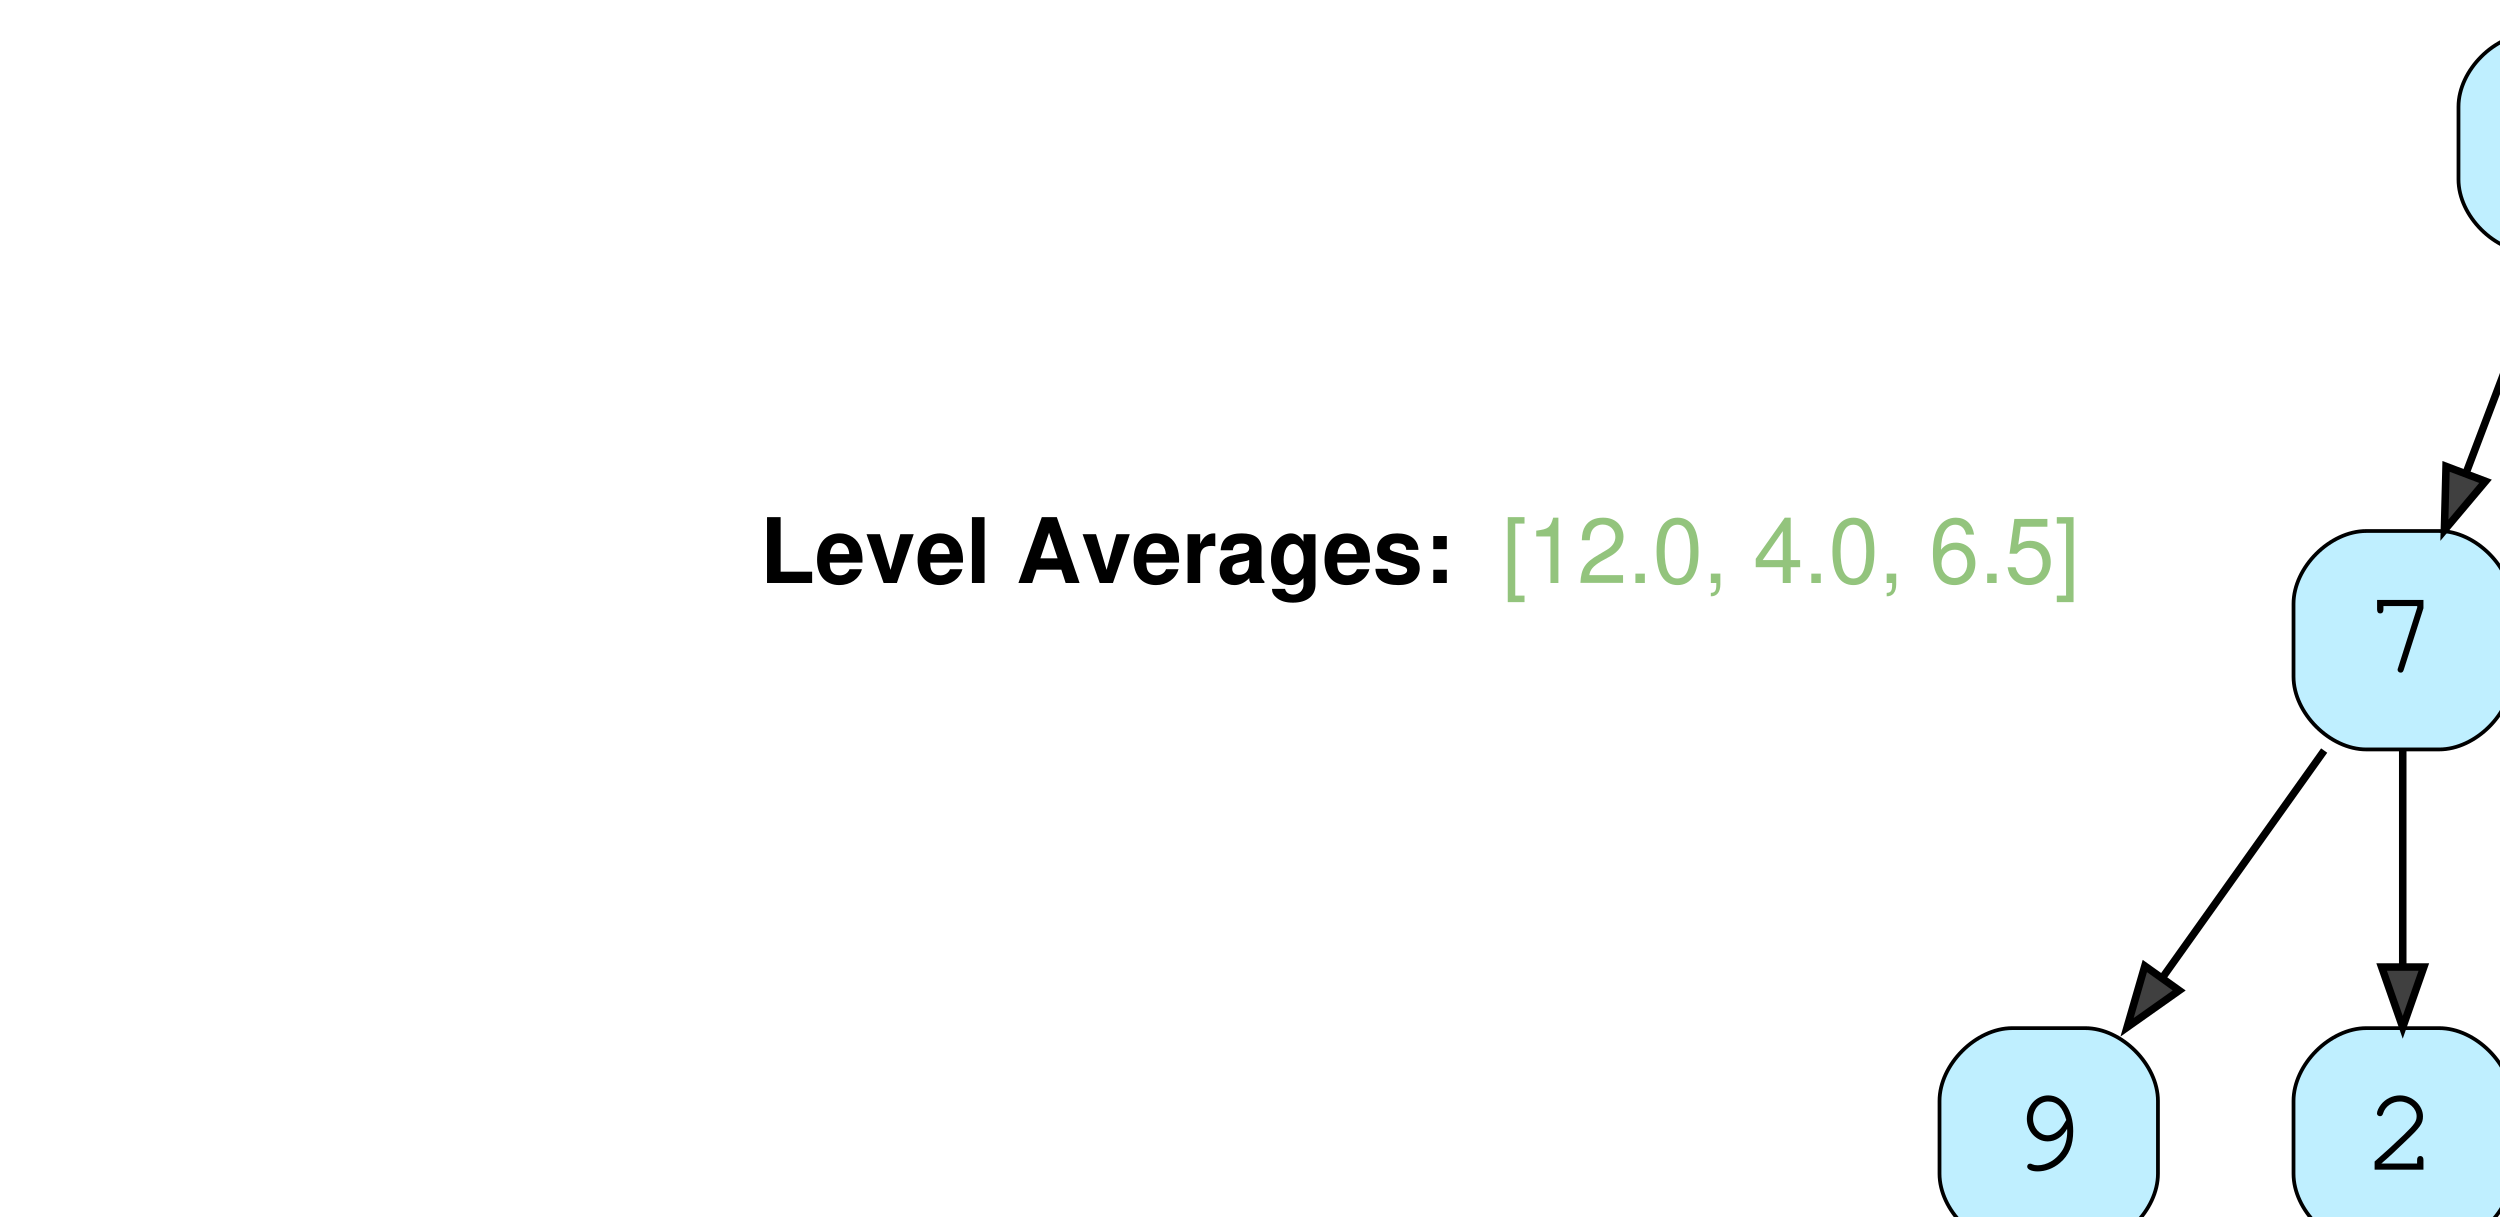
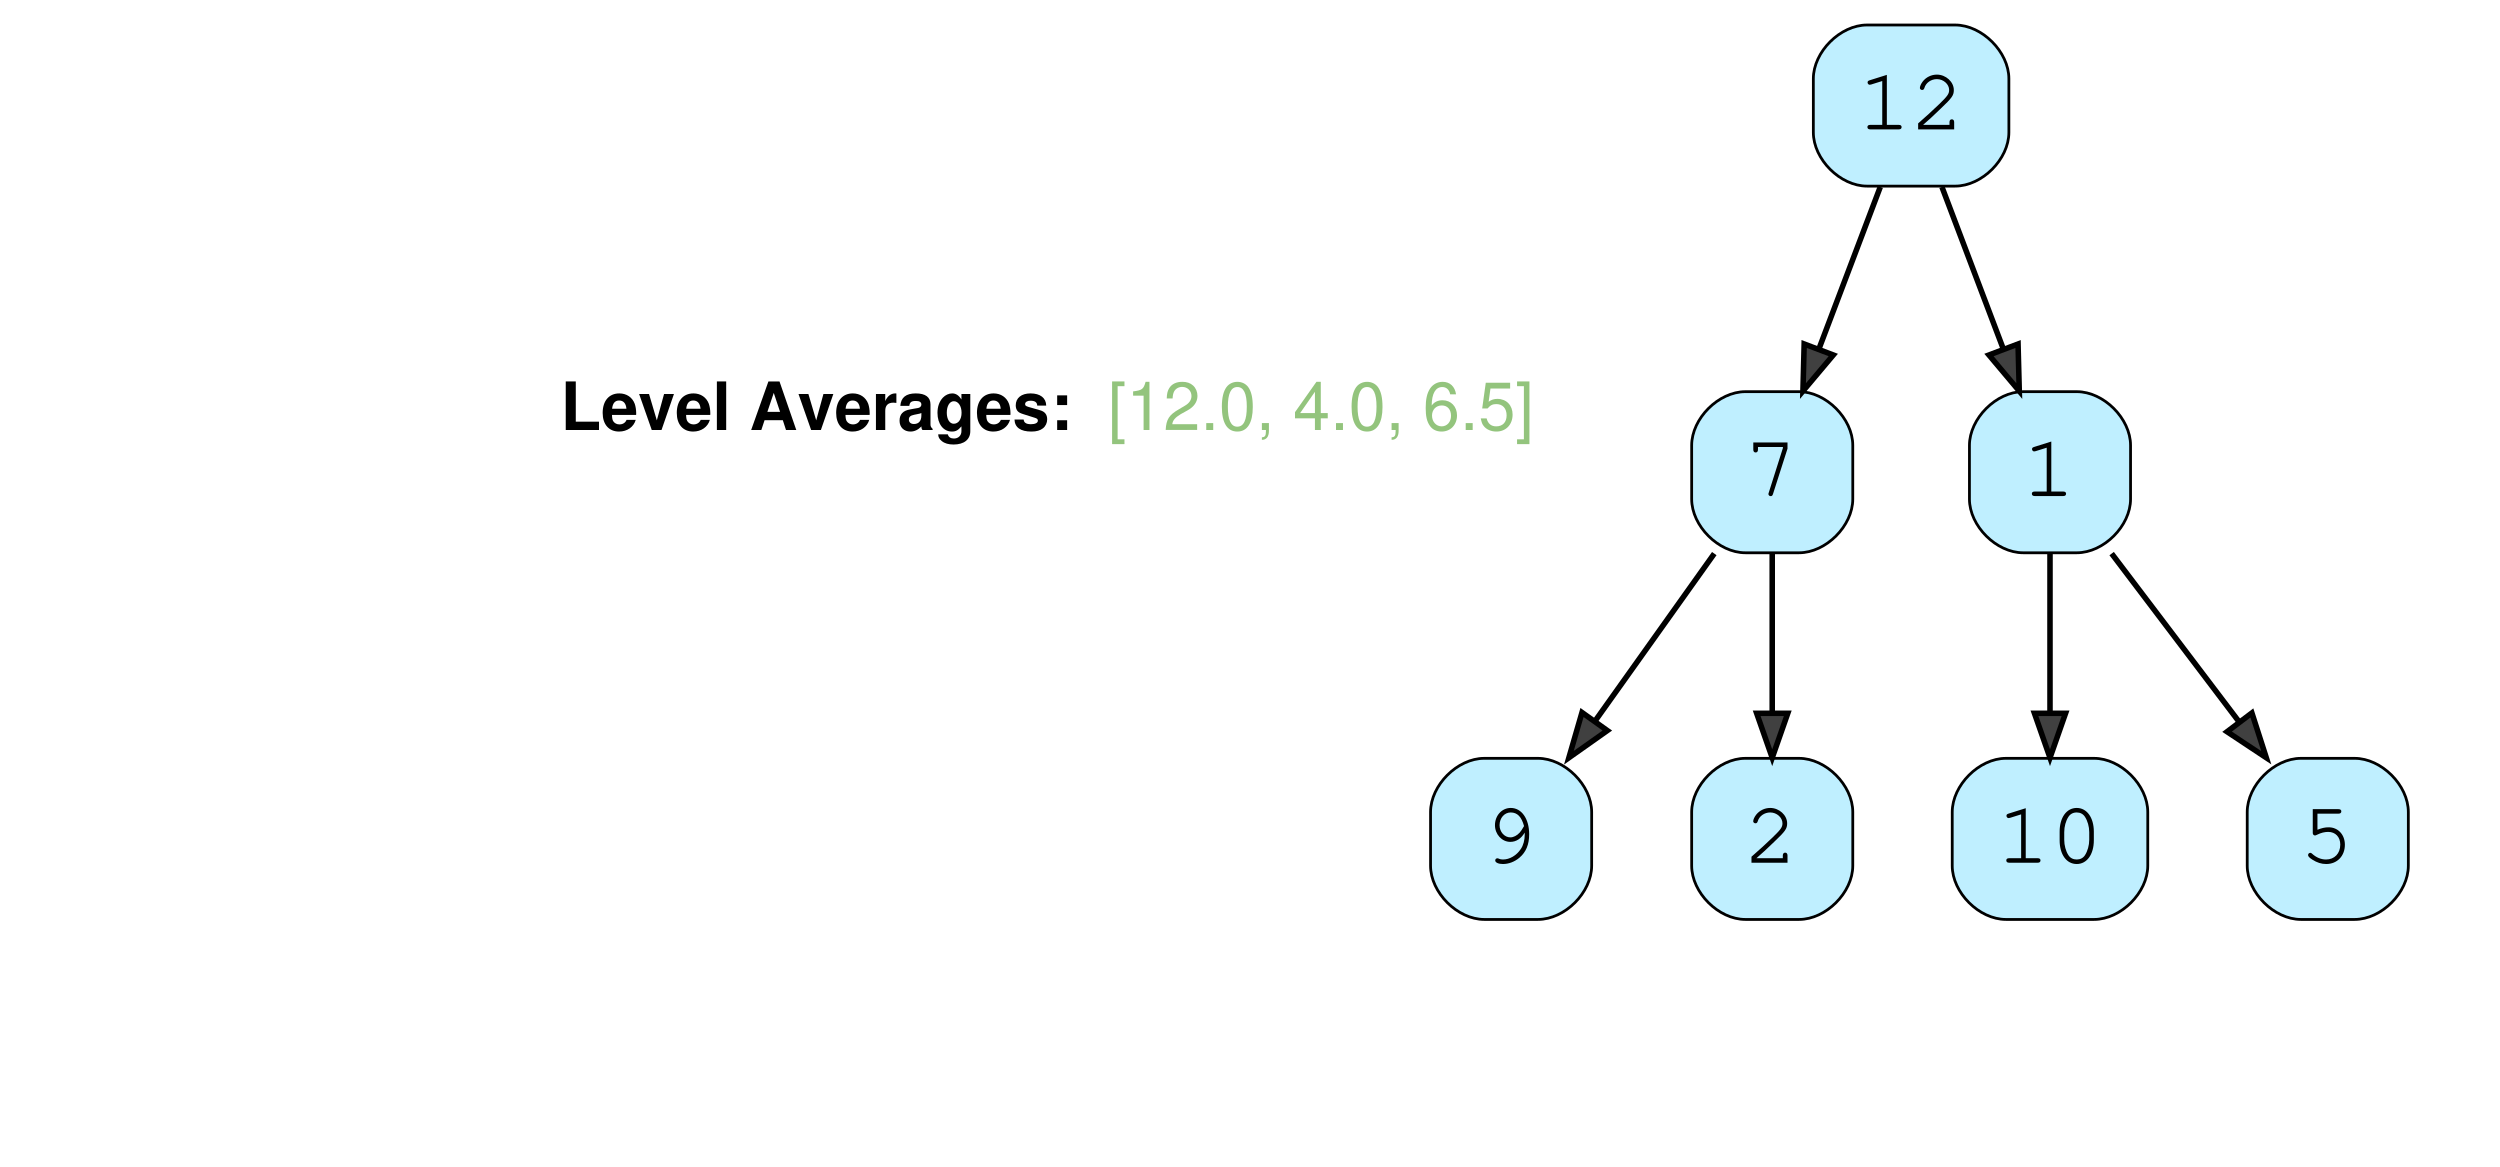
- <svg xmlns="http://www.w3.org/2000/svg" version="1.1" width="600" height="280" viewbox="0 0 600 280" xml:space="preserve" style="width:100%;height:auto">
+ <svg xmlns="http://www.w3.org/2000/svg" version="1.1" width="600" height="280" viewBox="0 0 600 280" xml:space="preserve" style="width:100%;height:auto;background:#fff">
  <defs />
  <g transform="translate(195.87 99.61)">
    <text font-family="helvetica" font-size="16" font-weight="normal" style="stroke:none;stroke-width:1;stroke-dasharray:none;stroke-linecap:butt;stroke-linejoin:miter;stroke-miterlimit:10;fill:#000000;fill-rule:nonzero;opacity:1">
      <tspan x="-61.37" y="3.59" font-family="helvetica" font-size="16" font-weight="bold" style="stroke:none;stroke-width:0;stroke-dasharray:none;stroke-linecap:butt;stroke-linejoin:miter;stroke-miterlimit:4;fill:#000000;opacity:1">L</tspan>
      <tspan x="-51.59" y="3.59" font-family="helvetica" font-size="16" font-weight="bold" style="stroke:none;stroke-width:0;stroke-dasharray:none;stroke-linecap:butt;stroke-linejoin:miter;stroke-miterlimit:4;fill:#000000;opacity:1">e</tspan>
      <tspan x="-42.7" y="3.59" font-family="helvetica" font-size="16" font-weight="bold" style="stroke:none;stroke-width:0;stroke-dasharray:none;stroke-linecap:butt;stroke-linejoin:miter;stroke-miterlimit:4;fill:#000000;opacity:1">v</tspan>
      <tspan x="-33.8" y="3.59" font-family="helvetica" font-size="16" font-weight="bold" style="stroke:none;stroke-width:0;stroke-dasharray:none;stroke-linecap:butt;stroke-linejoin:miter;stroke-miterlimit:4;fill:#000000;opacity:1">e</tspan>
      <tspan x="-24.9" y="3.59" font-family="helvetica" font-size="16" font-weight="bold" style="stroke:none;stroke-width:0;stroke-dasharray:none;stroke-linecap:butt;stroke-linejoin:miter;stroke-miterlimit:4;fill:#000000;opacity:1">l</tspan>
      <tspan x="-20.45" y="3.59" font-family="helvetica" font-size="16" font-weight="bold" style="stroke:none;stroke-width:0;stroke-dasharray:none;stroke-linecap:butt;stroke-linejoin:miter;stroke-miterlimit:4;fill:#000000;opacity:1"> </tspan>
      <tspan x="-16.01" y="3.59" font-family="helvetica" font-size="16" font-weight="bold" style="stroke:none;stroke-width:0;stroke-dasharray:none;stroke-linecap:butt;stroke-linejoin:miter;stroke-miterlimit:4;fill:#000000;opacity:1">A</tspan>
      <tspan x="-4.45" y="3.59" font-family="helvetica" font-size="16" font-weight="bold" style="stroke:none;stroke-width:0;stroke-dasharray:none;stroke-linecap:butt;stroke-linejoin:miter;stroke-miterlimit:4;fill:#000000;opacity:1">v</tspan>
      <tspan x="4.45" y="3.59" font-family="helvetica" font-size="16" font-weight="bold" style="stroke:none;stroke-width:0;stroke-dasharray:none;stroke-linecap:butt;stroke-linejoin:miter;stroke-miterlimit:4;fill:#000000;opacity:1">e</tspan>
      <tspan x="13.34" y="3.59" font-family="helvetica" font-size="16" font-weight="bold" style="stroke:none;stroke-width:0;stroke-dasharray:none;stroke-linecap:butt;stroke-linejoin:miter;stroke-miterlimit:4;fill:#000000;opacity:1">r</tspan>
      <tspan x="19.57" y="3.59" font-family="helvetica" font-size="16" font-weight="bold" style="stroke:none;stroke-width:0;stroke-dasharray:none;stroke-linecap:butt;stroke-linejoin:miter;stroke-miterlimit:4;fill:#000000;opacity:1">a</tspan>
      <tspan x="28.47" y="3.59" font-family="helvetica" font-size="16" font-weight="bold" style="stroke:none;stroke-width:0;stroke-dasharray:none;stroke-linecap:butt;stroke-linejoin:miter;stroke-miterlimit:4;fill:#000000;opacity:1">g</tspan>
      <tspan x="38.24" y="3.59" font-family="helvetica" font-size="16" font-weight="bold" style="stroke:none;stroke-width:0;stroke-dasharray:none;stroke-linecap:butt;stroke-linejoin:miter;stroke-miterlimit:4;fill:#000000;opacity:1">e</tspan>
      <tspan x="47.14" y="3.59" font-family="helvetica" font-size="16" font-weight="bold" style="stroke:none;stroke-width:0;stroke-dasharray:none;stroke-linecap:butt;stroke-linejoin:miter;stroke-miterlimit:4;fill:#000000;opacity:1">s</tspan>
      <tspan x="56.04" y="3.59" font-family="helvetica" font-size="16" font-weight="bold" style="stroke:none;stroke-width:0;stroke-dasharray:none;stroke-linecap:butt;stroke-linejoin:miter;stroke-miterlimit:4;fill:#000000;opacity:1">:</tspan>
    </text>
  </g>
  <g style="stroke:none;stroke-width:1;stroke-dasharray:none;stroke-linecap:butt;stroke-linejoin:miter;stroke-miterlimit:10;fill:none;fill-rule:nonzero;opacity:1" transform="translate(338 -2.4868995751603507e-12)">
    <path d="M 78.568 -132.5 C 78.568 -132.5 94.432 -132.5 94.432 -132.5 C 99.265 -132.5 104.098 -137.333 104.098 -142.167 C 104.098 -142.167 104.098 -151.833 104.098 -151.833 C 104.098 -156.667 99.265 -161.5 94.432 -161.5 C 94.432 -161.5 78.568 -161.5 78.568 -161.5 C 73.735 -161.5 68.902 -156.667 68.902 -151.833 C 68.902 -151.833 68.902 -142.167 68.902 -142.167 C 68.902 -137.333 73.735 -132.5 78.568 -132.5" style="stroke:#000000;stroke-width:0.5;stroke-dasharray:none;stroke-linecap:butt;stroke-linejoin:miter;stroke-miterlimit:10;fill:#bfefff;fill-rule:nonzero;opacity:1" transform=" matrix(1.333333 0 0 1.333333 5.333333 221.3333) " stroke-linecap="round" />
    <g transform=" matrix(1.333333 0 0 1.333333 5.333333 221.3333) ">
      <text font-family="Courier,monospace" font-size="16" font-weight="normal" style="stroke:none;stroke-width:1;stroke-dasharray:none;stroke-linecap:butt;stroke-linejoin:miter;stroke-miterlimit:10;fill:#000000;fill-rule:nonzero;opacity:1">
        <tspan x="76.9" y="-142.71" fill="#000000">12</tspan>
      </text>
    </g>
    <path d="M 56.667 -66.5 C 56.667 -66.5 66.333 -66.5 66.333 -66.5 C 71.167 -66.5 76 -71.333 76 -76.167 C 76 -76.167 76 -85.833 76 -85.833 C 76 -90.667 71.167 -95.5 66.333 -95.5 C 66.333 -95.5 56.667 -95.5 56.667 -95.5 C 51.833 -95.5 47 -90.667 47 -85.833 C 47 -85.833 47 -76.167 47 -76.167 C 47 -71.333 51.833 -66.5 56.667 -66.5" style="stroke:#000000;stroke-width:0.5;stroke-dasharray:none;stroke-linecap:butt;stroke-linejoin:miter;stroke-miterlimit:10;fill:#bfefff;fill-rule:nonzero;opacity:1" transform=" matrix(1.333333 0 0 1.333333 5.333333 221.3333) " stroke-linecap="round" />
    <g transform=" matrix(1.333333 0 0 1.333333 5.333333 221.3333) ">
      <text font-family="Courier,monospace" font-size="16" font-weight="normal" style="stroke:none;stroke-width:1;stroke-dasharray:none;stroke-linecap:butt;stroke-linejoin:miter;stroke-miterlimit:10;fill:#000000;fill-rule:nonzero;opacity:1">
        <tspan x="56.5" y="-76.71" fill="#000000">7</tspan>
      </text>
    </g>
    <path d="M 80.952 -132.352 C 77.715 -123.808 73.567 -112.856 69.933 -103.263" style="stroke:#000000;stroke-width:1;stroke-dasharray:none;stroke-linecap:butt;stroke-linejoin:miter;stroke-miterlimit:10;fill:none;fill-rule:nonzero;opacity:1" transform=" matrix(1.333333 0 0 1.333333 5.333333 221.3333) " stroke-linecap="round" />
    <polygon points="72.49,-102.1 67.03,-95.61 67.25,-104.08 72.49,-102.1 " style="stroke:#000000;stroke-width:1;stroke-dasharray:none;stroke-linecap:butt;stroke-linejoin:miter;stroke-miterlimit:10;fill:#404040;fill-rule:nonzero;opacity:1" transform="  matrix(1.333333 0 0 1.333333 5.333333 221.3333) " />
    <path d="M 106.667 -66.5 C 106.667 -66.5 116.333 -66.5 116.333 -66.5 C 121.167 -66.5 126 -71.333 126 -76.167 C 126 -76.167 126 -85.833 126 -85.833 C 126 -90.667 121.167 -95.5 116.333 -95.5 C 116.333 -95.5 106.667 -95.5 106.667 -95.5 C 101.833 -95.5 97 -90.667 97 -85.833 C 97 -85.833 97 -76.167 97 -76.167 C 97 -71.333 101.833 -66.5 106.667 -66.5" style="stroke:#000000;stroke-width:0.5;stroke-dasharray:none;stroke-linecap:butt;stroke-linejoin:miter;stroke-miterlimit:10;fill:#bfefff;fill-rule:nonzero;opacity:1" transform=" matrix(1.333333 0 0 1.333333 5.333333 221.3333) " stroke-linecap="round" />
    <g transform=" matrix(1.333333 0 0 1.333333 5.333333 221.3333) ">
      <text font-family="Courier,monospace" font-size="16" font-weight="normal" style="stroke:none;stroke-width:1;stroke-dasharray:none;stroke-linecap:butt;stroke-linejoin:miter;stroke-miterlimit:10;fill:#000000;fill-rule:nonzero;opacity:1">
        <tspan x="106.5" y="-76.71" fill="#000000">1</tspan>
      </text>
    </g>
    <path d="M 92.048 -132.352 C 95.285 -123.808 99.433 -112.856 103.067 -103.263" style="stroke:#000000;stroke-width:1;stroke-dasharray:none;stroke-linecap:butt;stroke-linejoin:miter;stroke-miterlimit:10;fill:none;fill-rule:nonzero;opacity:1" transform=" matrix(1.333333 0 0 1.333333 5.333333 221.3333) " stroke-linecap="round" />
    <polygon points="105.75,-104.08 105.97,-95.61 100.51,-102.1 105.75,-104.08 " style="stroke:#000000;stroke-width:1;stroke-dasharray:none;stroke-linecap:butt;stroke-linejoin:miter;stroke-miterlimit:10;fill:#404040;fill-rule:nonzero;opacity:1" transform="  matrix(1.333333 0 0 1.333333 5.333333 221.3333) " />
    <path d="M 9.667 -0.5 C 9.667 -0.5 19.333 -0.5 19.333 -0.5 C 24.167 -0.5 29 -5.333 29 -10.167 C 29 -10.167 29 -19.833 29 -19.833 C 29 -24.667 24.167 -29.5 19.333 -29.5 C 19.333 -29.5 9.667 -29.5 9.667 -29.5 C 4.833 -29.5 0 -24.667 0 -19.833 C 0 -19.833 0 -10.167 0 -10.167 C 0 -5.333 4.833 -0.5 9.667 -0.5" style="stroke:#000000;stroke-width:0.5;stroke-dasharray:none;stroke-linecap:butt;stroke-linejoin:miter;stroke-miterlimit:10;fill:#bfefff;fill-rule:nonzero;opacity:1" transform=" matrix(1.333333 0 0 1.333333 5.333333 221.3333) " stroke-linecap="round" />
    <g transform=" matrix(1.333333 0 0 1.333333 5.333333 221.3333) ">
      <text font-family="Courier,monospace" font-size="16" font-weight="normal" style="stroke:none;stroke-width:1;stroke-dasharray:none;stroke-linecap:butt;stroke-linejoin:miter;stroke-miterlimit:10;fill:#000000;fill-rule:nonzero;opacity:1">
        <tspan x="9.5" y="-10.71" fill="#000000">9</tspan>
      </text>
    </g>
    <path d="M 51.069 -66.353 C 44.802 -57.551 36.716 -46.197 29.741 -36.403" style="stroke:#000000;stroke-width:1;stroke-dasharray:none;stroke-linecap:butt;stroke-linejoin:miter;stroke-miterlimit:10;fill:none;fill-rule:nonzero;opacity:1" transform=" matrix(1.333333 0 0 1.333333 5.333333 221.3333) " stroke-linecap="round" />
    <polygon points="31.82,-34.5 24.9,-29.61 27.26,-37.75 31.82,-34.5 " style="stroke:#000000;stroke-width:1;stroke-dasharray:none;stroke-linecap:butt;stroke-linejoin:miter;stroke-miterlimit:10;fill:#404040;fill-rule:nonzero;opacity:1" transform="  matrix(1.333333 0 0 1.333333 5.333333 221.3333) " />
    <path d="M 56.667 -0.5 C 56.667 -0.5 66.333 -0.5 66.333 -0.5 C 71.167 -0.5 76 -5.333 76 -10.167 C 76 -10.167 76 -19.833 76 -19.833 C 76 -24.667 71.167 -29.5 66.333 -29.5 C 66.333 -29.5 56.667 -29.5 56.667 -29.5 C 51.833 -29.5 47 -24.667 47 -19.833 C 47 -19.833 47 -10.167 47 -10.167 C 47 -5.333 51.833 -0.5 56.667 -0.5" style="stroke:#000000;stroke-width:0.5;stroke-dasharray:none;stroke-linecap:butt;stroke-linejoin:miter;stroke-miterlimit:10;fill:#bfefff;fill-rule:nonzero;opacity:1" transform=" matrix(1.333333 0 0 1.333333 5.333333 221.3333) " stroke-linecap="round" />
    <g transform=" matrix(1.333333 0 0 1.333333 5.333333 221.3333) ">
      <text font-family="Courier,monospace" font-size="16" font-weight="normal" style="stroke:none;stroke-width:1;stroke-dasharray:none;stroke-linecap:butt;stroke-linejoin:miter;stroke-miterlimit:10;fill:#000000;fill-rule:nonzero;opacity:1">
        <tspan x="56.5" y="-10.71" fill="#000000">2</tspan>
      </text>
    </g>
    <path d="M 61.5 -66.353 C 61.5 -57.979 61.5 -47.293 61.5 -37.84" style="stroke:#000000;stroke-width:1;stroke-dasharray:none;stroke-linecap:butt;stroke-linejoin:miter;stroke-miterlimit:10;fill:none;fill-rule:nonzero;opacity:1" transform=" matrix(1.333333 0 0 1.333333 5.333333 221.3333) " stroke-linecap="round" />
    <polygon points="64.3,-37.61 61.5,-29.61 58.7,-37.61 64.3,-37.61 " style="stroke:#000000;stroke-width:1;stroke-dasharray:none;stroke-linecap:butt;stroke-linejoin:miter;stroke-miterlimit:10;fill:#404040;fill-rule:nonzero;opacity:1" transform="  matrix(1.333333 0 0 1.333333 5.333333 221.3333) " />
    <path d="M 103.568 -0.5 C 103.568 -0.5 119.432 -0.5 119.432 -0.5 C 124.265 -0.5 129.098 -5.333 129.098 -10.167 C 129.098 -10.167 129.098 -19.833 129.098 -19.833 C 129.098 -24.667 124.265 -29.5 119.432 -29.5 C 119.432 -29.5 103.568 -29.5 103.568 -29.5 C 98.735 -29.5 93.902 -24.667 93.902 -19.833 C 93.902 -19.833 93.902 -10.167 93.902 -10.167 C 93.902 -5.333 98.735 -0.5 103.568 -0.5" style="stroke:#000000;stroke-width:0.5;stroke-dasharray:none;stroke-linecap:butt;stroke-linejoin:miter;stroke-miterlimit:10;fill:#bfefff;fill-rule:nonzero;opacity:1" transform=" matrix(1.333333 0 0 1.333333 5.333333 221.3333) " stroke-linecap="round" />
    <g transform=" matrix(1.333333 0 0 1.333333 5.333333 221.3333) ">
      <text font-family="Courier,monospace" font-size="16" font-weight="normal" style="stroke:none;stroke-width:1;stroke-dasharray:none;stroke-linecap:butt;stroke-linejoin:miter;stroke-miterlimit:10;fill:#000000;fill-rule:nonzero;opacity:1">
        <tspan x="101.9" y="-10.71" fill="#000000">10</tspan>
      </text>
    </g>
    <path d="M 111.5 -66.353 C 111.5 -57.979 111.5 -47.293 111.5 -37.84" style="stroke:#000000;stroke-width:1;stroke-dasharray:none;stroke-linecap:butt;stroke-linejoin:miter;stroke-miterlimit:10;fill:none;fill-rule:nonzero;opacity:1" transform=" matrix(1.333333 0 0 1.333333 5.333333 221.3333) " stroke-linecap="round" />
    <polygon points="114.3,-37.61 111.5,-29.61 108.7,-37.61 114.3,-37.61 " style="stroke:#000000;stroke-width:1;stroke-dasharray:none;stroke-linecap:butt;stroke-linejoin:miter;stroke-miterlimit:10;fill:#404040;fill-rule:nonzero;opacity:1" transform="  matrix(1.333333 0 0 1.333333 5.333333 221.3333) " />
    <path d="M 156.667 -0.5 C 156.667 -0.5 166.333 -0.5 166.333 -0.5 C 171.167 -0.5 176 -5.333 176 -10.167 C 176 -10.167 176 -19.833 176 -19.833 C 176 -24.667 171.167 -29.5 166.333 -29.5 C 166.333 -29.5 156.667 -29.5 156.667 -29.5 C 151.833 -29.5 147 -24.667 147 -19.833 C 147 -19.833 147 -10.167 147 -10.167 C 147 -5.333 151.833 -0.5 156.667 -0.5" style="stroke:#000000;stroke-width:0.5;stroke-dasharray:none;stroke-linecap:butt;stroke-linejoin:miter;stroke-miterlimit:10;fill:#bfefff;fill-rule:nonzero;opacity:1" transform=" matrix(1.333333 0 0 1.333333 5.333333 221.3333) " stroke-linecap="round" />
    <g transform=" matrix(1.333333 0 0 1.333333 5.333333 221.3333) ">
      <text font-family="Courier,monospace" font-size="16" font-weight="normal" style="stroke:none;stroke-width:1;stroke-dasharray:none;stroke-linecap:butt;stroke-linejoin:miter;stroke-miterlimit:10;fill:#000000;fill-rule:nonzero;opacity:1">
        <tspan x="156.5" y="-10.71" fill="#000000">5</tspan>
      </text>
    </g>
    <path d="M 122.597 -66.353 C 129.329 -57.466 138.034 -45.976 145.501 -36.118" style="stroke:#000000;stroke-width:1;stroke-dasharray:none;stroke-linecap:butt;stroke-linejoin:miter;stroke-miterlimit:10;fill:none;fill-rule:nonzero;opacity:1" transform=" matrix(1.333333 0 0 1.333333 5.333333 221.3333) " stroke-linecap="round" />
    <polygon points="147.84,-37.67 150.43,-29.61 143.37,-34.29 147.84,-37.67 " style="stroke:#000000;stroke-width:1;stroke-dasharray:none;stroke-linecap:butt;stroke-linejoin:miter;stroke-miterlimit:10;fill:#404040;fill-rule:nonzero;opacity:1" transform="  matrix(1.333333 0 0 1.333333 5.333333 221.3333) " />
  </g>
  <g transform="translate(317.02 99.61)">
    <text font-family="helvetica" font-size="16" font-weight="normal" style="stroke:none;stroke-width:1;stroke-dasharray:none;stroke-linecap:butt;stroke-linejoin:miter;stroke-miterlimit:10;fill:#000000;fill-rule:nonzero;opacity:1">
      <tspan x="-51.15" y="3.59" style="stroke:none;stroke-width:0;stroke-dasharray:none;stroke-linecap:butt;stroke-linejoin:miter;stroke-miterlimit:4;fill:#93c47d;opacity:1">[</tspan>
      <tspan x="-46.7" y="3.59" style="stroke:none;stroke-width:0;stroke-dasharray:none;stroke-linecap:butt;stroke-linejoin:miter;stroke-miterlimit:4;fill:#93c47d;opacity:1">1</tspan>
      <tspan x="-37.8" y="3.59" style="stroke:none;stroke-width:0;stroke-dasharray:none;stroke-linecap:butt;stroke-linejoin:miter;stroke-miterlimit:4;fill:#93c47d;opacity:1">2</tspan>
      <tspan x="-28.91" y="3.59" style="stroke:none;stroke-width:0;stroke-dasharray:none;stroke-linecap:butt;stroke-linejoin:miter;stroke-miterlimit:4;fill:#93c47d;opacity:1">.</tspan>
      <tspan x="-24.46" y="3.59" style="stroke:none;stroke-width:0;stroke-dasharray:none;stroke-linecap:butt;stroke-linejoin:miter;stroke-miterlimit:4;fill:#93c47d;opacity:1">0</tspan>
      <tspan x="-15.56" y="3.59" style="stroke:none;stroke-width:0;stroke-dasharray:none;stroke-linecap:butt;stroke-linejoin:miter;stroke-miterlimit:4;fill:#93c47d;opacity:1">,</tspan>
      <tspan x="-11.12" y="3.59" style="stroke:none;stroke-width:0;stroke-dasharray:none;stroke-linecap:butt;stroke-linejoin:miter;stroke-miterlimit:4;fill:#93c47d;opacity:1"> </tspan>
      <tspan x="-6.67" y="3.59" style="stroke:none;stroke-width:0;stroke-dasharray:none;stroke-linecap:butt;stroke-linejoin:miter;stroke-miterlimit:4;fill:#93c47d;opacity:1">4</tspan>
      <tspan x="2.23" y="3.59" style="stroke:none;stroke-width:0;stroke-dasharray:none;stroke-linecap:butt;stroke-linejoin:miter;stroke-miterlimit:4;fill:#93c47d;opacity:1">.</tspan>
      <tspan x="6.67" y="3.59" style="stroke:none;stroke-width:0;stroke-dasharray:none;stroke-linecap:butt;stroke-linejoin:miter;stroke-miterlimit:4;fill:#93c47d;opacity:1">0</tspan>
      <tspan x="15.57" y="3.59" style="stroke:none;stroke-width:0;stroke-dasharray:none;stroke-linecap:butt;stroke-linejoin:miter;stroke-miterlimit:4;fill:#93c47d;opacity:1">,</tspan>
      <tspan x="20.02" y="3.59" style="stroke:none;stroke-width:0;stroke-dasharray:none;stroke-linecap:butt;stroke-linejoin:miter;stroke-miterlimit:4;fill:#93c47d;opacity:1"> </tspan>
      <tspan x="24.46" y="3.59" style="stroke:none;stroke-width:0;stroke-dasharray:none;stroke-linecap:butt;stroke-linejoin:miter;stroke-miterlimit:4;fill:#93c47d;opacity:1">6</tspan>
      <tspan x="33.36" y="3.59" style="stroke:none;stroke-width:0;stroke-dasharray:none;stroke-linecap:butt;stroke-linejoin:miter;stroke-miterlimit:4;fill:#93c47d;opacity:1">.</tspan>
      <tspan x="37.8" y="3.59" style="stroke:none;stroke-width:0;stroke-dasharray:none;stroke-linecap:butt;stroke-linejoin:miter;stroke-miterlimit:4;fill:#93c47d;opacity:1">5</tspan>
      <tspan x="46.7" y="3.59" font-family="helvetica" font-size="16" font-weight="normal" style="stroke:none;stroke-width:0;stroke-dasharray:none;stroke-linecap:butt;stroke-linejoin:miter;stroke-miterlimit:4;fill:#93c47d;opacity:1">]</tspan>
    </text>
  </g>
</svg>
